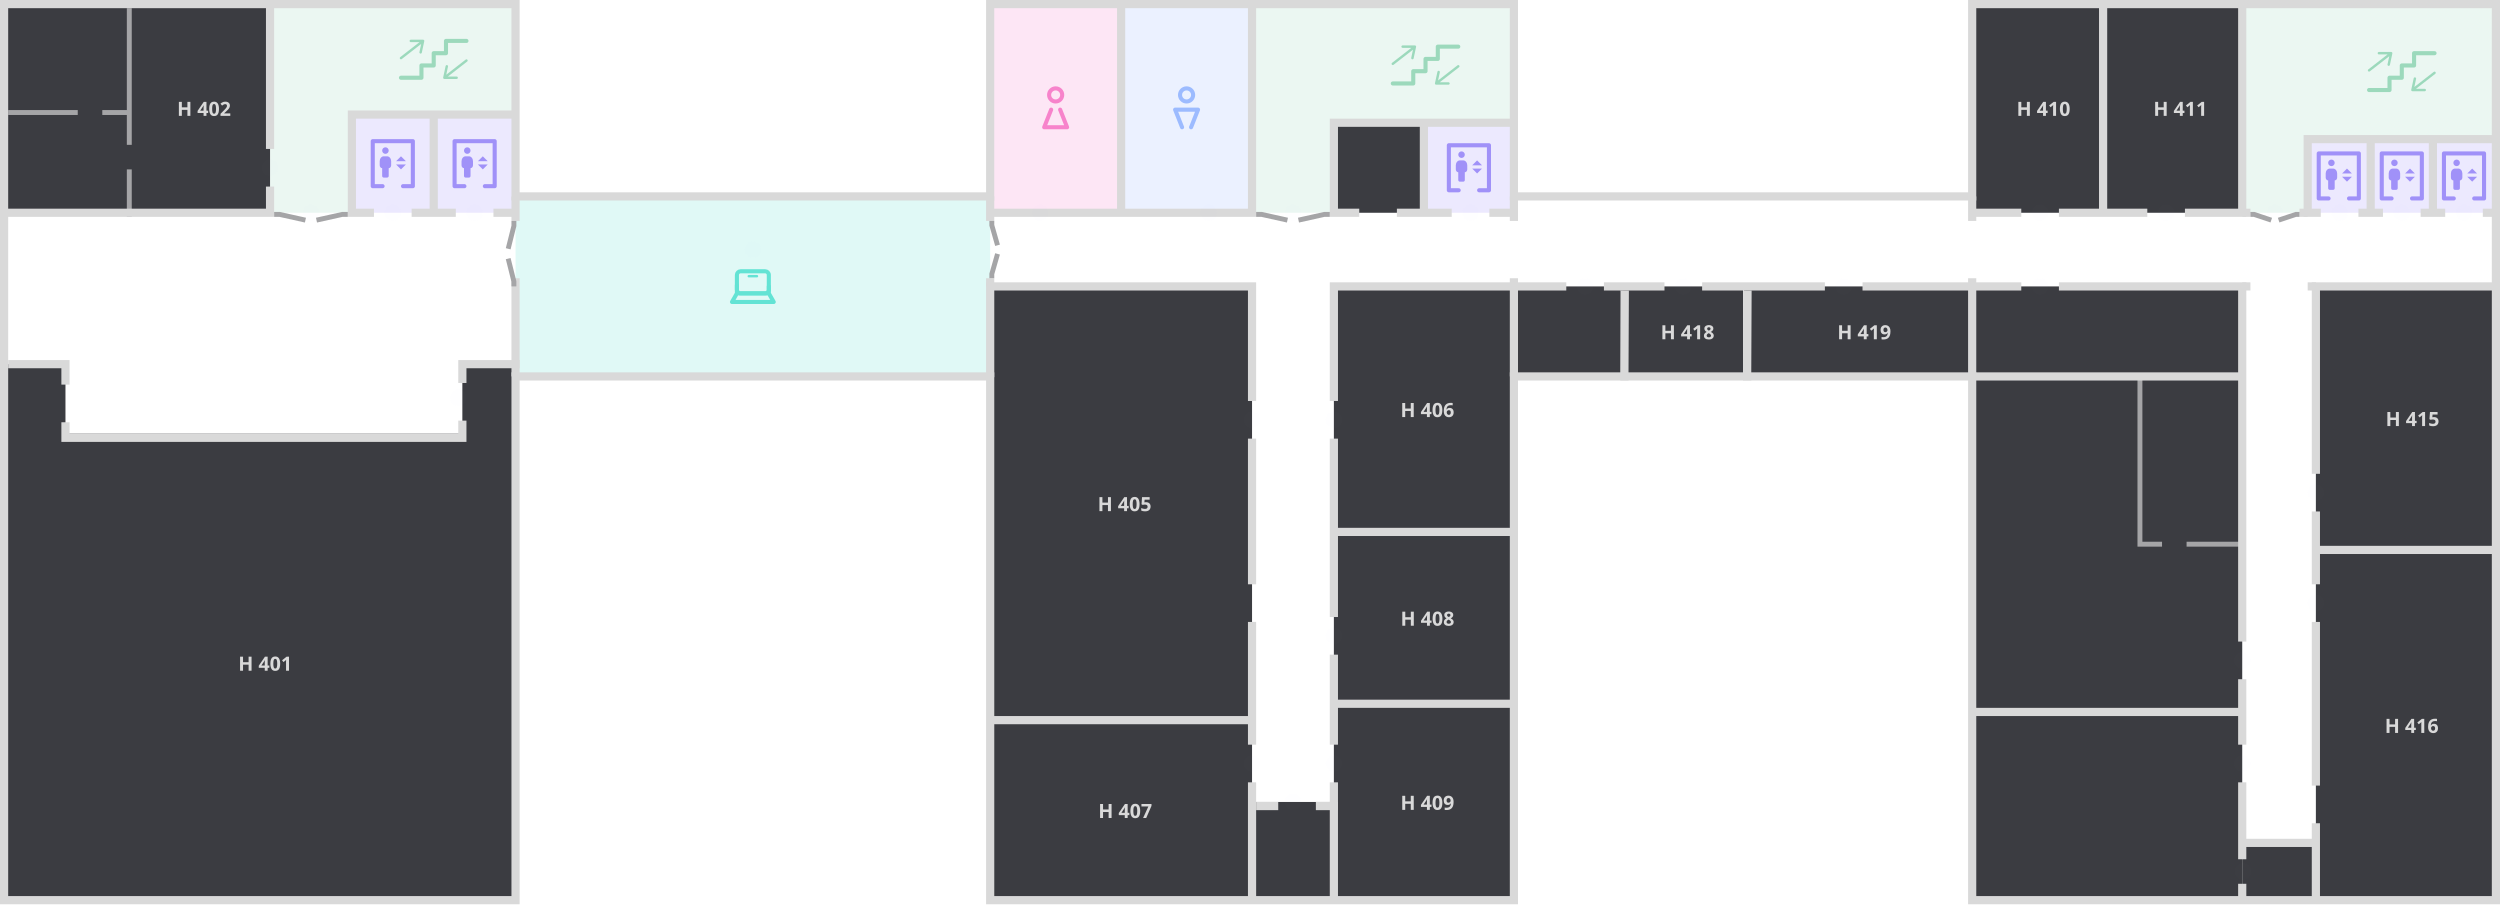
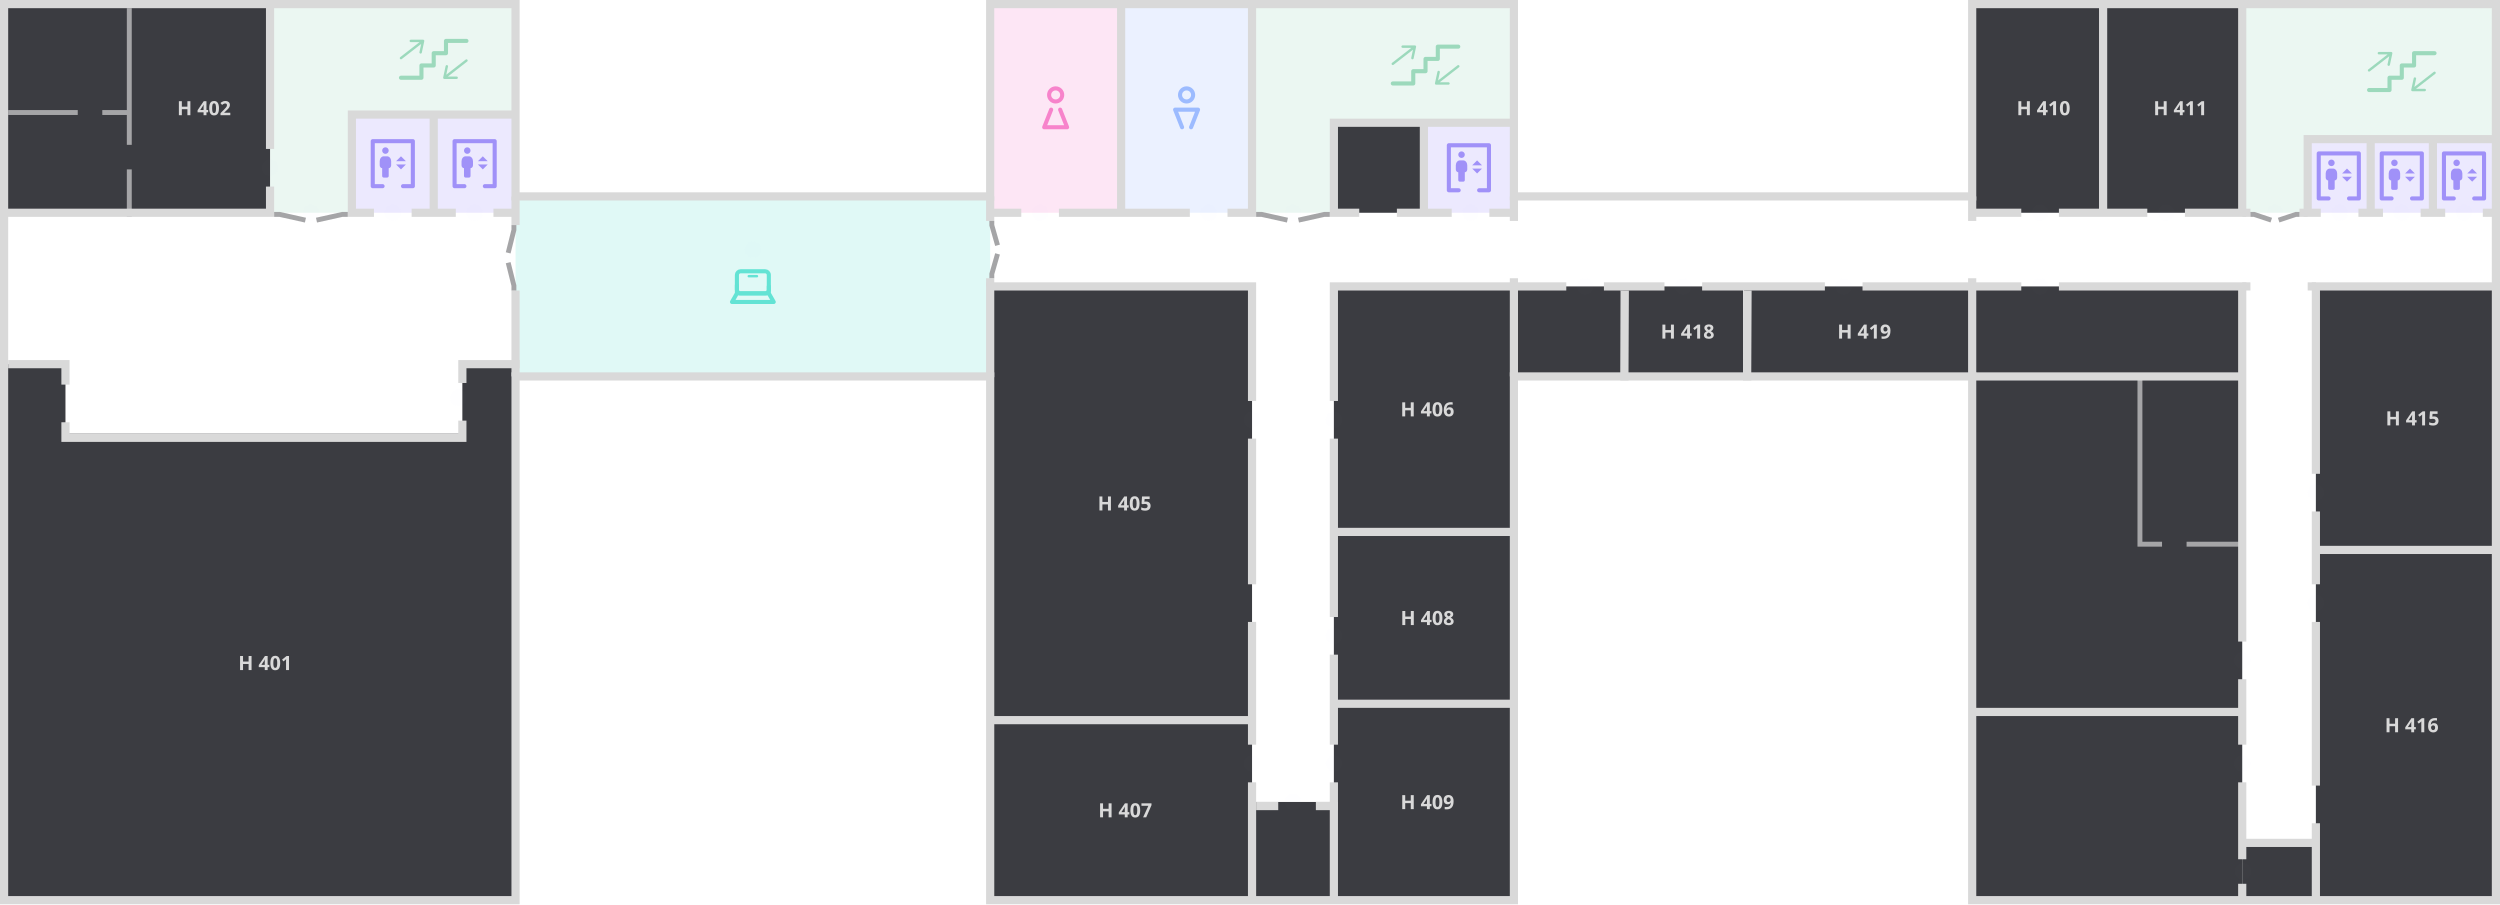
<svg xmlns="http://www.w3.org/2000/svg" width="3055" height="1105" viewBox="0 0 3055 1105" fill="none">
  <g id="N-4">
    <g id="Spaces">
      <rect id="!n-4-lift-1" x="1630" y="150" width="110" height="110" fill="#3B3C41" />
      <rect id="n-4-wcw-1" opacity="0.2" x="1210" y="5" width="160" height="255" fill="#F783CB" />
      <rect id="n-4-cowork-1" opacity="0.2" x="630" y="240" width="580" height="220" fill="#63E3D4" />
      <rect id="n-4-wcm-1" opacity="0.2" x="1370" y="5" width="160" height="255" fill="#9CBBFF" />
      <path id="n-4-stair-2" opacity="0.2" d="M1530 5H1850V150H1630V260H1530V5Z" fill="#9CD9BC" />
      <rect id="n-4-lift-2" opacity="0.2" x="1740" y="150" width="110" height="110" fill="#A091F8" />
      <path id="n-4-stair-1" opacity="0.2" d="M2740 5H3050V170H2820V260H2740V5Z" fill="#9CD9BC" />
      <path id="n-4-stair-3" opacity="0.2" d="M330 5H630V140H430V260H330V5Z" fill="#9CD9BC" />
      <rect id="n-4-lift-5" opacity="0.2" x="2973" y="170" width="77" height="90" fill="#A091F8" />
      <rect id="n-4-lift-7" opacity="0.2" x="530" y="140" width="100" height="120" fill="#A091F8" />
      <rect id="n-4-lift-6" opacity="0.2" x="430" y="140" width="100" height="120" fill="#A091F8" />
      <rect id="n-4-lift-4" opacity="0.2" x="2897" y="170" width="76" height="90" fill="#A091F8" />
      <rect id="n-4-lift-3" opacity="0.2" x="2820" y="170" width="77" height="90" fill="#A091F8" />
      <rect id="n-405" x="1210" y="350" width="320" height="530" fill="#3B3C41" />
      <rect id="n-407" x="1210" y="880" width="320" height="220" fill="#3B3C41" />
      <rect id="n-409" x="1630" y="860" width="220" height="240" fill="#3B3C41" />
      <rect id="n-4-u-6" x="1530" y="980" width="100" height="120" fill="#3B3C41" />
      <rect id="n-408" x="1630" y="650" width="220" height="210" fill="#3B3C41" />
      <rect id="n-406" x="1630" y="350" width="220" height="300" fill="#3B3C41" />
      <rect id="n-4-u-5" x="1850" y="350" width="130" height="110" fill="#3B3C41" />
      <rect id="n-418" x="1980" y="350" width="150" height="110" fill="#3B3C41" />
      <rect id="n-419" x="2131" y="350" width="279" height="110" fill="#3B3C41" />
      <rect id="n-4-u04" x="2410" y="350" width="330" height="110" fill="#3B3C41" />
      <rect id="n-4-u-3" x="2410" y="460" width="330" height="410" fill="#3B3C41" />
      <rect id="n-4-u-2" x="2410" y="870" width="330" height="230" fill="#3B3C41" />
      <rect id="n-4-u-1" x="2740" y="1030" width="90" height="70" fill="#3B3C41" />
      <rect id="n-416" x="2830" y="672" width="220" height="428" fill="#3B3C41" />
      <rect id="n-415" x="2830" y="350" width="220" height="322" fill="#3B3C41" />
      <rect id="n-410" x="2410" y="5" width="160" height="255" fill="#3B3C41" />
      <rect id="n-411" x="2570" y="5" width="170" height="255" fill="#3B3C41" />
      <rect id="n-402" x="5" y="5" width="325" height="255" fill="#3B3C41" />
      <path id="n-401" d="M80 445H5V1100H630V445H565V530H80V445Z" fill="#3B3C41" />
    </g>
    <g id="Walls">
      <path id="Subtract" fill-rule="evenodd" clip-rule="evenodd" d="M2612 460V665V668H2615H2642L2642 662H2618V460H2612ZM2672 662V668H2740V662H2672Z" fill="#A5A5A7" />
      <path id="Subtract_2" fill-rule="evenodd" clip-rule="evenodd" d="M155 134.5V10H161V137.5V177H155V140.5H125V134.5H155ZM95 134.5H10V140.5H95V134.5ZM155 207H161V265H155V207Z" fill="#A5A5A7" />
      <path id="Vneskniy kontur" d="M630 5H5V1100H630V460H1210V1100H1850V460H2410V1100H3050V5H2410V240H1850V5H1210V240H630V5Z" stroke="#D9D9D9" stroke-width="10" />
      <path id="Vector 294" d="M2830 1030H2740" stroke="#D9D9D9" stroke-width="10" />
      <path id="Vector 137" d="M1850 340L1850 460" stroke="#D9D9D9" stroke-width="10" />
      <path id="Vector 150" d="M1210 340L1210 350" stroke="#D9D9D9" stroke-width="10" />
      <path id="Vector 211" d="M2410 340L2410 350" stroke="#D9D9D9" stroke-width="10" />
-       <path id="Vector 205" d="M630 340L630 460" stroke="#D9D9D9" stroke-width="10" />
      <path id="Vector 140" d="M1630 650H1850" stroke="#D9D9D9" stroke-width="10" />
      <path id="Vector 141" d="M1630 860H1850" stroke="#D9D9D9" stroke-width="10" />
      <path id="Vector 144" d="M1210 880H1530" stroke="#D9D9D9" stroke-width="10" />
      <path id="Vector 146" d="M1370 260V5" stroke="#D9D9D9" stroke-width="10" />
      <path id="Vector 149" d="M1740 150V260" stroke="#D9D9D9" stroke-width="10" />
-       <path id="Subtract_3" fill-rule="evenodd" clip-rule="evenodd" d="M1535 5V260V265H1530H1210V255H1525V5H1535Z" fill="#D9D9D9" />
+       <path id="Subtract_3" fill-rule="evenodd" clip-rule="evenodd" d="M1535 5V260V265H1530H1500V255H1525V5H1535ZM1454 255V265H1294V255H1454ZM1248 255V265H1210V255H1248Z" fill="#D9D9D9" />
      <path id="Subtract_4" fill-rule="evenodd" clip-rule="evenodd" d="M1850 145H1630H1625V150L1625 260V265H1630H1661V255H1635L1635 155H1850V145ZM1774 265H1707V255H1774V265ZM1820 265H1845V270H1855V260V240H1845V255H1820V265Z" fill="#D9D9D9" />
      <path id="Vector 138" d="M1210 240L1210 270" stroke="#D9D9D9" stroke-width="10" />
      <path id="Vector 212" d="M2410 240L2410 270" stroke="#D9D9D9" stroke-width="10" />
-       <path id="Vector 206" d="M630 240L630 270" stroke="#D9D9D9" stroke-width="10" />
      <path id="Subtract_5" fill-rule="evenodd" clip-rule="evenodd" d="M1210 345H1205V350V461H1215V355H1525V490H1535V350V345H1530H1210ZM1525 536V714H1535V536H1525ZM1525 910V760H1535V910H1525ZM1525 956V1100H1535V956H1525Z" fill="#D9D9D9" />
      <path id="Subtract_6" fill-rule="evenodd" clip-rule="evenodd" d="M1630 345H1625V350V490H1635V355H1850V345H1630ZM1625 536V754H1635V536H1625ZM1625 910V800H1635V910H1625ZM1625 956V1100H1635V956H1625Z" fill="#D9D9D9" />
      <path id="Vector 220" d="M2410 350V460" stroke="#D9D9D9" stroke-width="10" />
      <path id="Vector 221" d="M2740 460H2410" stroke="#D9D9D9" stroke-width="10" />
      <path id="Vector 222" d="M2740 870H2410" stroke="#D9D9D9" stroke-width="10" />
      <path id="Vector 224" d="M3050 672L2830 672" stroke="#D9D9D9" stroke-width="10" />
      <path id="Subtract_7" fill-rule="evenodd" clip-rule="evenodd" d="M325 228V255H5V265H330H335V260V228H325ZM325 182H335V5H325V182Z" fill="#D9D9D9" />
      <path id="Vector 214" d="M530 140V260" stroke="#D9D9D9" stroke-width="10" />
      <path id="Subtract_8" fill-rule="evenodd" clip-rule="evenodd" d="M2745 5V260V265H2740H2670V255H2735V5H2745ZM2624 255H2516V265H2624V255ZM2470 255V265H2410V255H2470Z" fill="#D9D9D9" />
      <path id="Vector 227" d="M2973 170V260" stroke="#D9D9D9" stroke-width="10" />
      <path id="Vector 226" d="M2897 170V260" stroke="#D9D9D9" stroke-width="10" />
      <path id="Vector 228" d="M2570 260V5" stroke="#D9D9D9" stroke-width="10" />
      <path id="Subtract_9" fill-rule="evenodd" clip-rule="evenodd" d="M2820 165L2815 165V170V260V265H2820H2836L2836 255H2825V175L3050 175V165L2820 165ZM2882 265H2912V255H2882V265ZM2988 265H2958V255H2988V265ZM3034 265H3050V255H3034V265Z" fill="#D9D9D9" />
      <path id="Subtract_10" fill-rule="evenodd" clip-rule="evenodd" d="M2830 345H2825V350V579H2835V355H3050V345H2830ZM2825 625V714H2835V625H2825ZM2825 960V760H2835V960H2825ZM2825 1006V1100H2835V1006H2825Z" fill="#D9D9D9" />
      <path id="Subtract_11" fill-rule="evenodd" clip-rule="evenodd" d="M2470 355V345H2276V355H2470ZM2516 355H2735V784H2745V350V345H2740H2516V355ZM2230 355V345H2080V355H2230ZM2735 910V830H2745V910H2735ZM2735 1050V956H2745V1050H2735ZM2735 1080V1100H2745V1080H2735ZM2034 345V355H1960V345H2034ZM1914 355V345H1850V355H1914Z" fill="#D9D9D9" />
      <g id="Group 20">
        <path id="Subtract_12" fill-rule="evenodd" clip-rule="evenodd" d="M425 135H430H630V145H435V255H457V265H430H425V260V140V135ZM557 265H503V255H557V265ZM603 265H630V255H603V265Z" fill="#D9D9D9" />
      </g>
      <path id="Vector 285" d="M2740 260H2750" stroke="#D9D9D9" stroke-width="10" />
      <path id="Vector 286" d="M2810 260H2820" stroke="#D9D9D9" stroke-width="10" />
      <path id="Vector 281" d="M2740 350H2750" stroke="#D9D9D9" stroke-width="10" />
      <path id="Vector 282" d="M2820 350H2830" stroke="#D9D9D9" stroke-width="10" />
      <path id="Subtract_13" fill-rule="evenodd" clip-rule="evenodd" d="M75 450H10V440H80H85V445V470H75V450ZM75 516V535V540H80H565H570V535V514H560V530H85V516H75ZM570 450V468H560V445V440H565H635V450H570Z" fill="#D9D9D9" />
      <path id="Vector 289" d="M1985.5 355L1985 465" stroke="#D9D9D9" stroke-width="10" />
      <path id="Vector 290" d="M2135.5 355L2135 465" stroke="#D9D9D9" stroke-width="10" />
      <path id="Subtract_14" fill-rule="evenodd" clip-rule="evenodd" d="M1562 990L1562 980H1535V990H1562ZM1608 990H1635V980H1608V990Z" fill="#D9D9D9" />
+       <path id="Subtract_15" fill-rule="evenodd" clip-rule="evenodd" d="M625 355L625 460H635L635 355H625ZM625 275H635L635 240L625 240L625 275Z" fill="#D9D9D9" />
    </g>
    <g id="Textes">
      <text id="text 1" fill="#D9D9D9" xml:space="preserve" style="white-space: pre" font-family="GothamSSm" font-size="24" font-weight="bold" letter-spacing="0em">
-         <tspan x="1342.14" y="999.62">Н 407</tspan>
+         <tspan x="1342.14" y="998.8">Н 407</tspan>
      </text>
      <text id="text 2" fill="#D9D9D9" xml:space="preserve" style="white-space: pre" font-family="GothamSSm" font-size="24" font-weight="bold" letter-spacing="0em">
-         <tspan x="1341.36" y="624.62">Н 405</tspan>
+         <tspan x="1341.36" y="623.8">Н 405</tspan>
      </text>
      <text id="text 17" fill="#D9D9D9" xml:space="preserve" style="white-space: pre" font-family="GothamSSm" font-size="24" font-weight="bold" letter-spacing="0em">
-         <tspan x="291.203" y="819.62">Н 401</tspan>
+         <tspan x="291.203" y="818.8">Н 401</tspan>
      </text>
      <text id="text 18" fill="#D9D9D9" xml:space="preserve" style="white-space: pre" font-family="GothamSSm" font-size="24" font-weight="bold" letter-spacing="0em">
-         <tspan x="216.434" y="141.62">Н 402</tspan>
+         <tspan x="216.434" y="140.8">Н 402</tspan>
      </text>
      <text id="text 3" fill="#D9D9D9" xml:space="preserve" style="white-space: pre" font-family="GothamSSm" font-size="24" font-weight="bold" letter-spacing="0em">
-         <tspan x="1711.37" y="509.62">Н 406</tspan>
+         <tspan x="1711.37" y="508.8">Н 406</tspan>
      </text>
      <text id="text 7" fill="#D9D9D9" xml:space="preserve" style="white-space: pre" font-family="GothamSSm" font-size="24" font-weight="bold" letter-spacing="0em">
-         <tspan x="2029.31" y="414.62">Н 418</tspan>
+         <tspan x="2029.31" y="413.8">Н 418</tspan>
      </text>
      <text id="text 8" fill="#D9D9D9" xml:space="preserve" style="white-space: pre" font-family="GothamSSm" font-size="24" font-weight="bold" letter-spacing="0em">
-         <tspan x="2245.24" y="414.62">Н 419</tspan>
+         <tspan x="2245.24" y="413.8">Н 419</tspan>
      </text>
      <text id="text 15" fill="#D9D9D9" xml:space="preserve" style="white-space: pre" font-family="GothamSSm" font-size="24" font-weight="bold" letter-spacing="0em">
-         <tspan x="2631.46" y="141.62">Н 411 </tspan>
+         <tspan x="2631.46" y="140.8">Н 411 </tspan>
      </text>
      <text id="text 16" fill="#D9D9D9" xml:space="preserve" style="white-space: pre" font-family="GothamSSm" font-size="24" font-weight="bold" letter-spacing="0em">
-         <tspan x="2464.27" y="141.62">Н 410</tspan>
+         <tspan x="2464.27" y="140.8">Н 410</tspan>
      </text>
      <text id="text 12" fill="#D9D9D9" xml:space="preserve" style="white-space: pre" font-family="GothamSSm" font-size="24" font-weight="bold" letter-spacing="0em">
-         <tspan x="2914.22" y="895.62">Н 416</tspan>
+         <tspan x="2914.22" y="894.8">Н 416</tspan>
      </text>
      <text id="text 14" fill="#D9D9D9" xml:space="preserve" style="white-space: pre" font-family="GothamSSm" font-size="24" font-weight="bold" letter-spacing="0em">
-         <tspan x="2915.21" y="520.62">Н 415 </tspan>
+         <tspan x="2915.21" y="519.8">Н 415 </tspan>
      </text>
      <text id="text 4" fill="#D9D9D9" xml:space="preserve" style="white-space: pre" font-family="GothamSSm" font-size="24" font-weight="bold" letter-spacing="0em">
-         <tspan x="1711.46" y="764.62">Н 408</tspan>
+         <tspan x="1711.46" y="763.8">Н 408</tspan>
      </text>
      <text id="text 5" fill="#D9D9D9" xml:space="preserve" style="white-space: pre" font-family="GothamSSm" font-size="24" font-weight="bold" letter-spacing="0em">
-         <tspan x="1711.39" y="989.62">Н 409</tspan>
+         <tspan x="1711.39" y="988.8">Н 409</tspan>
      </text>
    </g>
    <g id="Entrances">
      <circle id="1" cx="1271" cy="260" r="10" fill="#9CBBFF" fill-opacity="0.01" />
      <circle id="12" cx="920" cy="305" r="10" fill="#9CBBFF" fill-opacity="0.01" />
      <circle id="14" cx="580" cy="260" r="10" fill="#9CBBFF" fill-opacity="0.01" />
      <circle id="15" cx="480" cy="260" r="10" fill="#9CBBFF" fill-opacity="0.01" />
      <circle id="16" cx="380" cy="260" r="10" fill="#9CBBFF" fill-opacity="0.01" />
      <circle id="17" cx="330" cy="205" r="10" fill="#9CBBFF" fill-opacity="0.01" />
      <circle id="24" cx="560" cy="486" r="10" fill="#9CBBFF" fill-opacity="0.01" />
      <circle id="2" cx="1477" cy="260" r="10" fill="#9CBBFF" fill-opacity="0.01" />
      <circle id="6" cx="1630" cy="513" r="10" fill="#9CBBFF" fill-opacity="0.01" />
      <circle id="7" cx="1530" cy="513" r="10" fill="#9CBBFF" fill-opacity="0.01" />
      <circle id="9" cx="1530" cy="933" r="10" fill="#9CBBFF" fill-opacity="0.01" />
      <circle id="41" cx="1580" cy="980" r="10" fill="#9CBBFF" fill-opacity="0.01" />
      <circle id="10" cx="1630" cy="933" r="10" fill="#9CBBFF" fill-opacity="0.01" />
      <circle id="11" cx="1630" cy="777" r="10" fill="#9CBBFF" fill-opacity="0.01" />
      <circle id="5" cx="1580" cy="260" r="10" fill="#9CBBFF" fill-opacity="0.01" />
      <circle id="4" cx="1797" cy="260" r="10" fill="#9CBBFF" fill-opacity="0.01" />
      <circle id="25" cx="1937" cy="350" r="10" fill="#9CBBFF" fill-opacity="0.01" />
      <circle id="26" cx="2057" cy="350" r="10" fill="#9CBBFF" fill-opacity="0.01" />
      <circle id="28" cx="2253" cy="350" r="10" fill="#9CBBFF" fill-opacity="0.01" />
      <circle id="29" cx="2493" cy="350" r="10" fill="#9CBBFF" fill-opacity="0.01" />
      <circle id="30" cx="2493" cy="260" r="10" fill="#9CBBFF" fill-opacity="0.01" />
      <circle id="31" cx="2647" cy="260" r="10" fill="#9CBBFF" fill-opacity="0.01" />
      <circle id="32" cx="2830" cy="602" r="10" fill="#9CBBFF" fill-opacity="0.01" />
      <circle id="36" cx="2830" cy="737" r="10" fill="#9CBBFF" fill-opacity="0.01" />
      <circle id="37" cx="2740" cy="807" r="10" fill="#9CBBFF" fill-opacity="0.01" />
      <circle id="38" cx="2740" cy="933" r="10" fill="#9CBBFF" fill-opacity="0.01" />
      <circle id="42" cx="2741" cy="1065" r="10" fill="#9CBBFF" fill-opacity="0.01" />
      <circle id="35" cx="2780" cy="260" r="10" fill="#9CBBFF" fill-opacity="0.01" />
      <circle id="33" cx="2935" cy="260" r="10" fill="#9CBBFF" fill-opacity="0.01" />
      <circle id="40" cx="2859" cy="260" r="10" fill="#9CBBFF" fill-opacity="0.01" />
      <circle id="34" cx="3011" cy="260" r="10" fill="#9CBBFF" fill-opacity="0.01" />
    </g>
    <g id="Icons">
      <g id="Stair">
        <g id="Stair frame">
          <path id="Vector 152" d="M1782 57H1757V72H1742V87H1727V102H1702" stroke="#9CD9BC" stroke-width="5" stroke-linecap="round" stroke-linejoin="round" />
          <path id="Vector 154" d="M1714 57H1729M1729 57L1726 71M1729 57L1702 78" stroke="#9CD9BC" stroke-width="3" stroke-linecap="round" stroke-linejoin="round" />
          <path id="Vector 155" d="M1770 102H1755M1755 102L1758 88M1755 102L1782 81" stroke="#9CD9BC" stroke-width="3" stroke-linecap="round" stroke-linejoin="round" />
        </g>
      </g>
      <g id="Elevator">
        <g id="Vector">
          <path d="M496 197L490 191L484 197H496Z" fill="#A091F8" />
          <path d="M496 201L490 207L484 201H496Z" fill="#A091F8" />
          <path d="M478 197C478 194 476 191 473 191H469C466 191 464 194 464 197V202C464 204 465.5 205.5 467 205.5V215C467 216.6 468.333 217 469 217H473C473.667 217 475 216.6 475 215V205.5C476.5 205.5 478 204 478 202V197Z" fill="#A091F8" />
          <path d="M475 184C475 186.209 473.209 188 471 188C468.791 188 467 186.209 467 184C467 181.791 468.791 180 471 180C473.209 180 475 181.791 475 184Z" fill="#A091F8" />
        </g>
        <path id="Vector 201" d="M467.5 227.5H455.5V172.5H504.5V227.5H492.5" stroke="#A091F8" stroke-width="5" stroke-linecap="round" stroke-linejoin="round" />
      </g>
      <g id="Elevator_2">
        <g id="Vector_2">
          <path d="M596 197L590 191L584 197H596Z" fill="#A091F8" />
          <path d="M596 201L590 207L584 201H596Z" fill="#A091F8" />
          <path d="M578 197C578 194 576 191 573 191H569C566 191 564 194 564 197V202C564 204 565.5 205.5 567 205.5V215C567 216.6 568.333 217 569 217H573C573.667 217 575 216.6 575 215V205.5C576.5 205.5 578 204 578 202V197Z" fill="#A091F8" />
          <path d="M575 184C575 186.209 573.209 188 571 188C568.791 188 567 186.209 567 184C567 181.791 568.791 180 571 180C573.209 180 575 181.791 575 184Z" fill="#A091F8" />
        </g>
        <path id="Vector 201_2" d="M567.5 227.5H555.5V172.5H604.5V227.5H592.5" stroke="#A091F8" stroke-width="5" stroke-linecap="round" stroke-linejoin="round" />
      </g>
      <g id="Elevator_3">
        <g id="Vector_3">
          <path d="M1811 202L1805 196L1799 202H1811Z" fill="#A091F8" />
          <path d="M1811 206L1805 212L1799 206H1811Z" fill="#A091F8" />
          <path d="M1793 202C1793 199 1791 196 1788 196H1784C1781 196 1779 199 1779 202V207C1779 209 1780.5 210.5 1782 210.5V220C1782 221.6 1783.33 222 1784 222H1788C1788.67 222 1790 221.6 1790 220V210.5C1791.5 210.5 1793 209 1793 207V202Z" fill="#A091F8" />
          <path d="M1790 189C1790 191.209 1788.21 193 1786 193C1783.79 193 1782 191.209 1782 189C1782 186.791 1783.79 185 1786 185C1788.21 185 1790 186.791 1790 189Z" fill="#A091F8" />
        </g>
        <path id="Vector 201_3" d="M1782.5 232.5H1770.5V177.5H1819.5V232.5H1807.5" stroke="#A091F8" stroke-width="5" stroke-linecap="round" stroke-linejoin="round" />
      </g>
      <g id="Elevator_4">
        <g id="Vector_4">
          <path d="M2874 212L2868 206L2862 212H2874Z" fill="#A091F8" />
          <path d="M2874 216L2868 222L2862 216H2874Z" fill="#A091F8" />
          <path d="M2856 212C2856 209 2854 206 2851 206H2847C2844 206 2842 209 2842 212V217C2842 219 2843.5 220.5 2845 220.5V230C2845 231.6 2846.33 232 2847 232H2851C2851.67 232 2853 231.6 2853 230V220.5C2854.5 220.5 2856 219 2856 217V212Z" fill="#A091F8" />
          <path d="M2853 199C2853 201.209 2851.21 203 2849 203C2846.79 203 2845 201.209 2845 199C2845 196.791 2846.79 195 2849 195C2851.21 195 2853 196.791 2853 199Z" fill="#A091F8" />
        </g>
        <path id="Vector 201_4" d="M2845.5 242.5H2833.5V187.5H2882.5V242.5H2870.5" stroke="#A091F8" stroke-width="5" stroke-linecap="round" stroke-linejoin="round" />
      </g>
      <g id="Elevator_5">
        <g id="Vector_5">
          <path d="M2951 212L2945 206L2939 212H2951Z" fill="#A091F8" />
          <path d="M2951 216L2945 222L2939 216H2951Z" fill="#A091F8" />
          <path d="M2933 212C2933 209 2931 206 2928 206H2924C2921 206 2919 209 2919 212V217C2919 219 2920.5 220.5 2922 220.5V230C2922 231.6 2923.33 232 2924 232H2928C2928.67 232 2930 231.6 2930 230V220.5C2931.5 220.5 2933 219 2933 217V212Z" fill="#A091F8" />
          <path d="M2930 199C2930 201.209 2928.21 203 2926 203C2923.79 203 2922 201.209 2922 199C2922 196.791 2923.79 195 2926 195C2928.21 195 2930 196.791 2930 199Z" fill="#A091F8" />
        </g>
        <path id="Vector 201_5" d="M2922.5 242.5H2910.5V187.5H2959.5V242.5H2947.5" stroke="#A091F8" stroke-width="5" stroke-linecap="round" stroke-linejoin="round" />
      </g>
      <g id="Elevator_6">
        <g id="Vector_6">
          <path d="M3027 212L3021 206L3015 212H3027Z" fill="#A091F8" />
          <path d="M3027 216L3021 222L3015 216H3027Z" fill="#A091F8" />
          <path d="M3009 212C3009 209 3007 206 3004 206H3000C2997 206 2995 209 2995 212V217C2995 219 2996.5 220.5 2998 220.5V230C2998 231.6 2999.33 232 3000 232H3004C3004.67 232 3006 231.6 3006 230V220.5C3007.5 220.5 3009 219 3009 217V212Z" fill="#A091F8" />
          <path d="M3006 199C3006 201.209 3004.21 203 3002 203C2999.79 203 2998 201.209 2998 199C2998 196.791 2999.79 195 3002 195C3004.21 195 3006 196.791 3006 199Z" fill="#A091F8" />
        </g>
        <path id="Vector 201_6" d="M2998.5 242.5H2986.5V187.5H3035.5V242.5H3023.5" stroke="#A091F8" stroke-width="5" stroke-linecap="round" stroke-linejoin="round" />
      </g>
      <g id="Woman">
        <g id="Group 5">
          <path id="Vector 200" d="M1295.5 134L1304 155.5H1276L1284.5 134" stroke="#F783CB" stroke-width="5" stroke-linecap="round" stroke-linejoin="round" />
          <circle id="Ellipse 9" cx="1290" cy="116" r="8" stroke="#F783CB" stroke-width="5" stroke-linecap="round" stroke-linejoin="round" />
        </g>
      </g>
      <g id="Men">
        <g id="Group 6">
          <path id="Vector 200_2" d="M1455.5 155.5L1464 134H1436L1444.5 155.5" stroke="#9CBBFF" stroke-width="5" stroke-linecap="round" stroke-linejoin="round" />
          <circle id="Ellipse 9_2" cx="1450" cy="116" r="8" stroke="#9CBBFF" stroke-width="5" stroke-linecap="round" stroke-linejoin="round" />
        </g>
      </g>
      <g id="Stair_2">
        <g id="Stair frame_2">
          <path id="Vector 152_2" d="M2975 65H2950V80H2935V95H2920V110H2895" stroke="#9CD9BC" stroke-width="5" stroke-linecap="round" stroke-linejoin="round" />
          <path id="Vector 154_2" d="M2907 65H2922M2922 65L2919 79M2922 65L2895 86" stroke="#9CD9BC" stroke-width="3" stroke-linecap="round" stroke-linejoin="round" />
          <path id="Vector 155_2" d="M2963 110H2948M2948 110L2951 96M2948 110L2975 89" stroke="#9CD9BC" stroke-width="3" stroke-linecap="round" stroke-linejoin="round" />
        </g>
      </g>
      <g id="Stair_3">
        <g id="Stair frame_3">
          <path id="Vector 152_3" d="M570 50H545V65H530V80H515V95H490" stroke="#9CD9BC" stroke-width="5" stroke-linecap="round" stroke-linejoin="round" />
          <path id="Vector 154_3" d="M502 50H517M517 50L514 64M517 50L490 71" stroke="#9CD9BC" stroke-width="3" stroke-linecap="round" stroke-linejoin="round" />
          <path id="Vector 155_3" d="M558 95H543M543 95L546 81M543 95L570 74" stroke="#9CD9BC" stroke-width="3" stroke-linecap="round" stroke-linejoin="round" />
        </g>
      </g>
      <g id="Doors">
        <path id="Vector 301" d="M2775.5 269L2754.5 262H2750" stroke="#A5A5A7" stroke-width="6" />
        <path id="Vector 302" d="M2784.5 269L2805.5 262H2810" stroke="#A5A5A7" stroke-width="6" />
      </g>
      <g id="Doors_2">
        <path id="Vector 301_2" d="M1573.25 269L1541.75 262H1535" stroke="#A5A5A7" stroke-width="6" />
        <path id="Vector 302_2" d="M1586.75 269L1618.25 262H1625" stroke="#A5A5A7" stroke-width="6" />
      </g>
      <g id="Coworking">
        <path id="Vector 287" d="M900.5 358.5L894.5 369H920H945.5L939.5 358.5M900.5 358.5H939.5M900.5 358.5V348.5M939.5 358.5V350" stroke="#63E3D4" stroke-width="5" stroke-linecap="round" stroke-linejoin="round" />
        <path id="Vector 288" d="M925 337.5H915" stroke="#63E3D4" stroke-width="3" stroke-linecap="round" stroke-linejoin="round" />
        <rect id="Rectangle 60" x="900.5" y="331.5" width="39" height="27" rx="4.5" stroke="#63E3D4" stroke-width="5" />
      </g>
      <g id="Doors_3">
        <path id="Vector 301_3" d="M373.25 269L341.75 262H335" stroke="#A5A5A7" stroke-width="6" />
        <path id="Vector 302_3" d="M386.75 269L418.25 262H425" stroke="#A5A5A7" stroke-width="6" />
      </g>
      <g id="Doors_4">
        <path id="Vector 301_4" d="M1219 299.75L1212 275.25L1212 270" stroke="#A5A5A7" stroke-width="6" />
        <path id="Vector 302_4" d="M1219 310.25L1212 334.75L1212 340" stroke="#A5A5A7" stroke-width="6" />
      </g>
      <g id="Doors_5">
-         <path id="Vector 301_5" d="M621 304L628 276L628 270" stroke="#A5A5A7" stroke-width="6" />
-         <path id="Vector 302_5" d="M621 316L628 344L628 350" stroke="#A5A5A7" stroke-width="6" />
+         <path id="Vector 301_5" d="M621 321L628 349L628 355" stroke="#A5A5A7" stroke-width="6" />
+         <path id="Vector 302_5" d="M621 309L628 281L628 275" stroke="#A5A5A7" stroke-width="6" />
      </g>
    </g>
  </g>
</svg>
